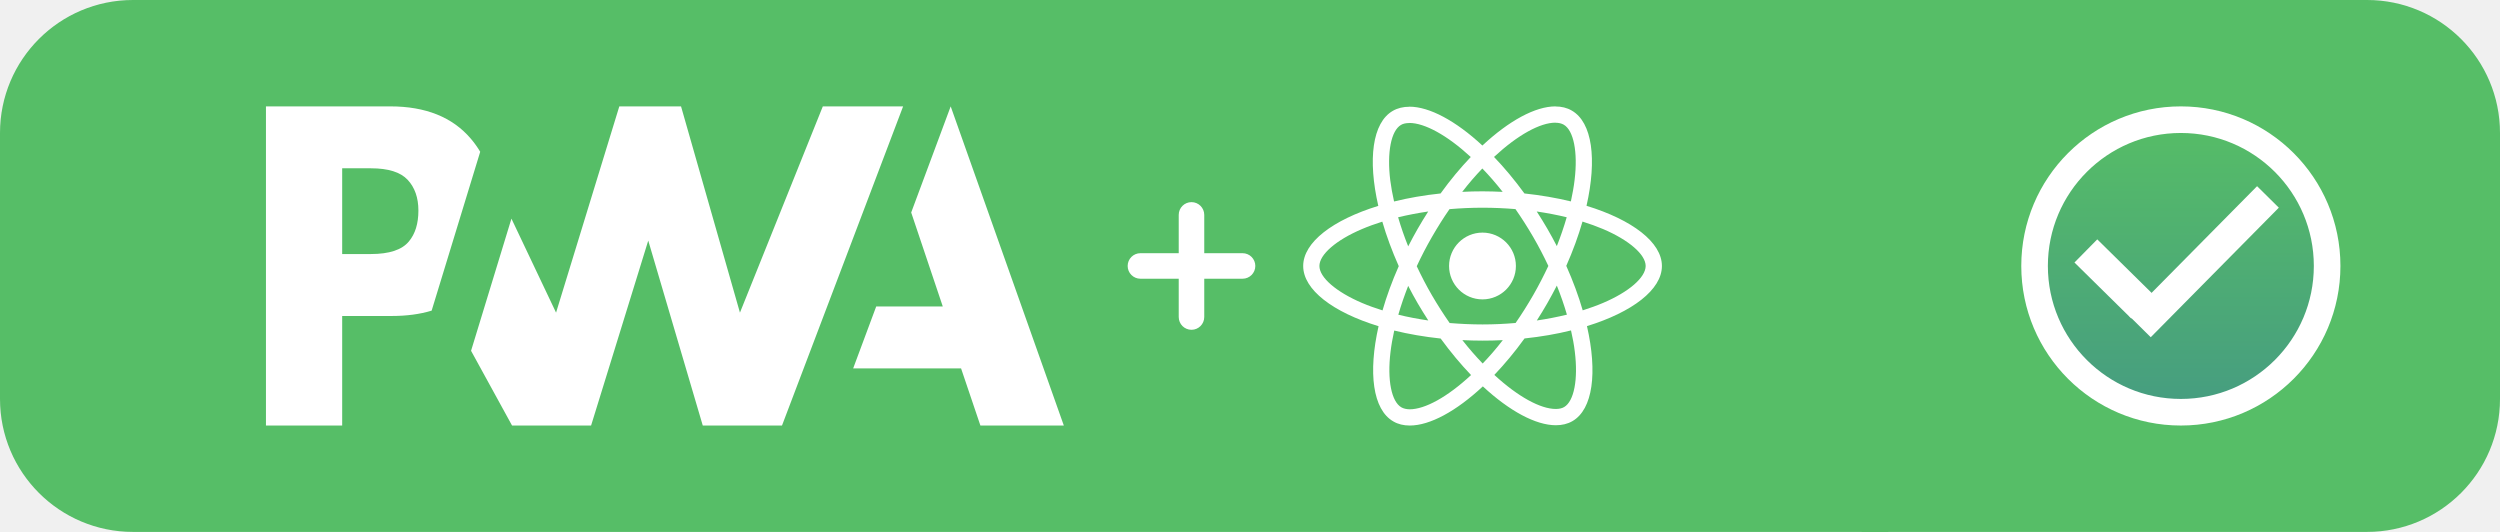
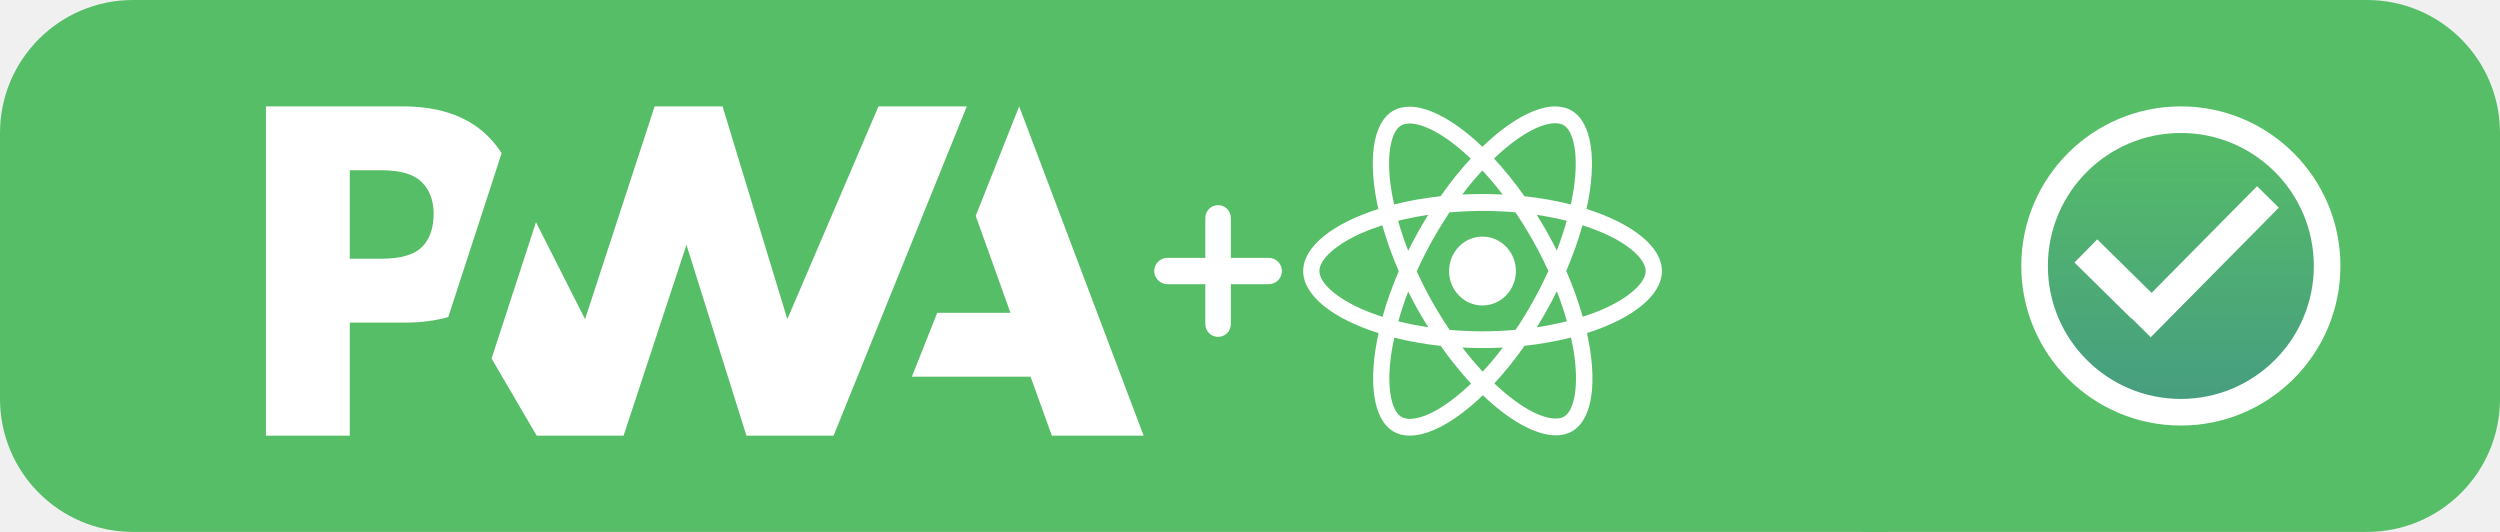
<svg xmlns="http://www.w3.org/2000/svg" width="94" height="20" viewBox="0 0 94 20" fill="none">
  <path d="M70.5 0.5H89C91.485 0.5 93.5 2.515 93.5 5V15C93.5 17.485 91.485 19.5 89 19.5H70.5V0.5Z" fill="#56BE67" stroke="#56BE67" />
  <circle cx="82" cy="10" r="5.5" fill="url(#paint0_linear)" stroke="white" />
  <rect x="80.05" y="11.871" width="6.85" height="1.15" transform="rotate(-45.3263 80.0502 11.8712)" fill="white" />
  <rect x="78.857" y="9" width="3" height="1.222" transform="rotate(44.5671 78.8572 9.00003)" fill="white" />
-   <path d="M5 0.5H70.5V19.5H5C2.515 19.5 0.5 17.485 0.5 15V5C0.5 2.515 2.515 0.5 5 0.5Z" fill="#56BE67" stroke="#56BE67" />
-   <path d="M32.079 13.851L32.946 11.522H35.448L34.261 7.99L35.746 4L40 16H36.863L36.136 13.851H32.079Z" fill="white" />
-   <path d="M29.403 16L33.957 4L30.938 4L27.822 11.755L25.607 4H23.286L20.908 11.755L19.23 8.221L17.712 13.19L19.253 16H22.225L24.374 9.046L26.424 16H29.403Z" fill="white" />
-   <path d="M12.866 11.881H14.726C15.289 11.881 15.791 11.814 16.23 11.68L16.711 10.106L18.056 5.707C17.953 5.534 17.836 5.371 17.705 5.217C17.015 4.406 16.005 4 14.675 4H10V16H12.866V11.881ZM15.328 6.761C15.597 7.049 15.732 7.435 15.732 7.918C15.732 8.405 15.613 8.791 15.376 9.076C15.116 9.394 14.638 9.552 13.941 9.552H12.866V6.328H13.948C14.598 6.328 15.058 6.472 15.328 6.761Z" fill="white" />
-   <rect x="44.32" y="7.6" width="0.96" height="4.8" rx="0.48" fill="white" />
-   <rect x="42.4" y="9.52" width="4.8" height="0.96" rx="0.48" fill="white" />
-   <path d="M62.488 10.001C62.488 9.109 61.369 8.263 59.653 7.738C60.049 5.991 59.873 4.602 59.098 4.157C58.919 4.052 58.71 4.003 58.482 4.003V4.615C58.608 4.615 58.71 4.64 58.795 4.687C59.169 4.901 59.332 5.717 59.205 6.766C59.175 7.024 59.125 7.296 59.065 7.573C58.526 7.442 57.938 7.34 57.319 7.274C56.948 6.766 56.563 6.304 56.175 5.901C57.072 5.068 57.913 4.612 58.485 4.612V4C57.729 4 56.739 4.538 55.738 5.472C54.738 4.544 53.748 4.011 52.992 4.011V4.623C53.561 4.623 54.405 5.077 55.301 5.903C54.916 6.307 54.531 6.766 54.166 7.274C53.544 7.34 52.956 7.442 52.417 7.576C52.354 7.301 52.307 7.035 52.274 6.78C52.145 5.73 52.305 4.915 52.676 4.698C52.758 4.648 52.865 4.626 52.992 4.626V4.014C52.761 4.014 52.552 4.063 52.37 4.168C51.598 4.612 51.425 6 51.824 7.741C50.113 8.268 49 9.111 49 10.001C49 10.894 50.119 11.74 51.834 12.265C51.439 14.011 51.614 15.401 52.39 15.846C52.569 15.951 52.777 16 53.008 16C53.764 16 54.754 15.462 55.755 14.528C56.756 15.456 57.745 15.989 58.501 15.989C58.732 15.989 58.941 15.94 59.123 15.835C59.895 15.39 60.068 14.003 59.67 12.262C61.374 11.737 62.488 10.891 62.488 10.001ZM58.908 8.169C58.806 8.524 58.68 8.889 58.537 9.254C58.424 9.035 58.306 8.815 58.177 8.595C58.05 8.375 57.916 8.161 57.781 7.952C58.171 8.01 58.548 8.081 58.908 8.169ZM57.649 11.095C57.435 11.465 57.215 11.817 56.986 12.144C56.577 12.179 56.162 12.199 55.744 12.199C55.329 12.199 54.914 12.179 54.507 12.146C54.279 11.82 54.056 11.471 53.841 11.103C53.632 10.743 53.443 10.378 53.27 10.01C53.44 9.642 53.632 9.274 53.839 8.914C54.053 8.543 54.273 8.191 54.501 7.864C54.911 7.829 55.326 7.81 55.744 7.81C56.159 7.81 56.574 7.829 56.981 7.862C57.209 8.189 57.432 8.537 57.646 8.905C57.855 9.265 58.045 9.631 58.218 9.999C58.045 10.367 57.855 10.735 57.649 11.095ZM58.537 10.738C58.685 11.105 58.812 11.474 58.916 11.831C58.556 11.918 58.177 11.993 57.784 12.05C57.919 11.839 58.053 11.622 58.18 11.399C58.306 11.18 58.424 10.957 58.537 10.738ZM55.749 13.668C55.494 13.404 55.238 13.111 54.985 12.789C55.233 12.8 55.485 12.808 55.741 12.808C55.999 12.808 56.255 12.803 56.505 12.789C56.258 13.111 56.002 13.404 55.749 13.668ZM53.704 12.05C53.313 11.993 52.937 11.921 52.577 11.833C52.678 11.479 52.805 11.114 52.948 10.748C53.061 10.968 53.179 11.188 53.308 11.408C53.437 11.627 53.569 11.842 53.704 12.05ZM55.736 6.335C55.991 6.598 56.247 6.892 56.5 7.214C56.252 7.203 55.999 7.194 55.744 7.194C55.485 7.194 55.23 7.2 54.98 7.214C55.227 6.892 55.483 6.598 55.736 6.335ZM53.701 7.952C53.566 8.164 53.432 8.381 53.305 8.603C53.179 8.823 53.061 9.043 52.948 9.263C52.799 8.894 52.673 8.526 52.569 8.169C52.929 8.084 53.308 8.01 53.701 7.952ZM51.213 11.391C50.24 10.976 49.61 10.433 49.61 10.001C49.61 9.57 50.24 9.024 51.213 8.612C51.45 8.51 51.708 8.419 51.975 8.334C52.131 8.873 52.338 9.433 52.593 10.007C52.34 10.578 52.137 11.136 51.983 11.671C51.711 11.586 51.452 11.493 51.213 11.391ZM52.692 15.316C52.318 15.102 52.156 14.286 52.283 13.237C52.313 12.979 52.362 12.707 52.423 12.429C52.962 12.561 53.55 12.663 54.169 12.729C54.54 13.237 54.925 13.698 55.312 14.102C54.416 14.934 53.575 15.39 53.003 15.39C52.879 15.387 52.775 15.363 52.692 15.316ZM59.213 13.223C59.343 14.272 59.183 15.088 58.812 15.305C58.73 15.354 58.622 15.377 58.496 15.377C57.927 15.377 57.083 14.923 56.187 14.097C56.571 13.693 56.956 13.234 57.322 12.726C57.943 12.66 58.532 12.559 59.07 12.424C59.134 12.701 59.183 12.968 59.213 13.223ZM60.272 11.391C60.035 11.493 59.777 11.583 59.51 11.669C59.354 11.13 59.147 10.57 58.892 9.996C59.145 9.425 59.348 8.867 59.502 8.331C59.774 8.417 60.033 8.51 60.275 8.612C61.248 9.026 61.877 9.57 61.877 10.001C61.875 10.433 61.245 10.979 60.272 11.391Z" fill="white" />
-   <path d="M55.741 11.257C56.435 11.257 56.998 10.695 56.998 10.001C56.998 9.308 56.435 8.746 55.741 8.746C55.047 8.746 54.485 9.308 54.485 10.001C54.485 10.695 55.047 11.257 55.741 11.257Z" fill="white" />
+   <path d="M0.5 5C0.5 2.515 2.515 0.5 5 0.5H70.5V19.5H5C2.515 19.5 0.5 17.485 0.5 15V5Z" fill="#56BE67" stroke="#56BE67" />
+   <path d="M34.287 14.163L35.24 11.761H37.993L36.687 8.117L38.321 4L43 16.38H39.549L38.749 14.163H34.287Z" fill="white" />
+   <path d="M31.343 16.38L36.352 4L33.031 4L29.604 12L27.168 4H24.615L21.998 12L20.153 8.355L18.483 13.481L20.179 16.38H23.447L25.811 9.206L28.066 16.38H31.343Z" fill="white" />
+   <path d="M13.152 12.13H15.198C15.818 12.13 16.37 12.061 16.854 11.923L17.383 10.299L18.861 5.761C18.748 5.583 18.62 5.414 18.475 5.256C17.716 4.419 16.605 4 15.143 4H10V16.38H13.152V12.13ZM15.86 6.848C16.157 7.146 16.305 7.543 16.305 8.042C16.305 8.544 16.175 8.943 15.914 9.237C15.628 9.564 15.102 9.728 14.335 9.728H13.152V6.402H14.343C15.058 6.402 15.564 6.551 15.86 6.848Z" fill="white" />
+   <rect x="45.32" y="7.714" width="0.96" height="4.952" rx="0.48" fill="white" />
+   <rect x="43.4" y="9.695" width="4.8" height="0.99" rx="0.495" fill="white" />
+   <path d="M62.488 10.191C62.488 9.271 61.369 8.398 59.653 7.857C60.049 6.054 59.873 4.621 59.098 4.162C58.919 4.054 58.71 4.003 58.482 4.003V4.635C58.608 4.635 58.71 4.66 58.795 4.708C59.169 4.929 59.332 5.771 59.205 6.853C59.175 7.12 59.125 7.4 59.065 7.687C58.526 7.551 57.938 7.446 57.319 7.378C56.948 6.853 56.563 6.377 56.175 5.961C57.072 5.102 57.913 4.632 58.485 4.632V4C57.729 4 56.739 4.555 55.738 5.519C54.738 4.561 53.748 4.011 52.992 4.011V4.643C53.561 4.643 54.405 5.111 55.301 5.964C54.916 6.38 54.531 6.853 54.166 7.378C53.544 7.446 52.956 7.551 52.417 7.689C52.354 7.406 52.307 7.131 52.274 6.868C52.145 5.785 52.305 4.944 52.676 4.72C52.758 4.669 52.865 4.646 52.992 4.646V4.014C52.761 4.014 52.552 4.065 52.37 4.173C51.598 4.632 51.425 6.063 51.824 7.859C50.113 8.403 49 9.273 49 10.191C49 11.112 50.119 11.985 51.834 12.526C51.439 14.329 51.614 15.762 52.39 16.221C52.569 16.329 52.777 16.38 53.008 16.38C53.764 16.38 54.754 15.825 55.755 14.861C56.756 15.819 57.745 16.369 58.501 16.369C58.732 16.369 58.941 16.318 59.123 16.21C59.895 15.751 60.068 14.32 59.67 12.524C61.374 11.982 62.488 11.11 62.488 10.191ZM58.908 8.301C58.806 8.667 58.68 9.044 58.537 9.421C58.424 9.194 58.306 8.967 58.177 8.741C58.05 8.514 57.916 8.293 57.781 8.078C58.171 8.137 58.548 8.211 58.908 8.301ZM57.649 11.319C57.435 11.702 57.215 12.064 56.986 12.402C56.577 12.438 56.162 12.458 55.744 12.458C55.329 12.458 54.914 12.438 54.507 12.405C54.279 12.067 54.056 11.707 53.841 11.328C53.632 10.957 53.443 10.58 53.27 10.2C53.44 9.82 53.632 9.441 53.839 9.069C54.053 8.687 54.273 8.324 54.501 7.987C54.911 7.95 55.326 7.93 55.744 7.93C56.159 7.93 56.574 7.95 56.981 7.984C57.209 8.321 57.432 8.681 57.646 9.061C57.855 9.432 58.045 9.809 58.218 10.189C58.045 10.568 57.855 10.948 57.649 11.319ZM58.537 10.951C58.685 11.331 58.812 11.71 58.916 12.079C58.556 12.169 58.177 12.246 57.784 12.305C57.919 12.087 58.053 11.863 58.18 11.634C58.306 11.407 58.424 11.178 58.537 10.951ZM55.749 13.974C55.494 13.702 55.238 13.399 54.985 13.068C55.233 13.079 55.485 13.087 55.741 13.087C55.999 13.087 56.255 13.082 56.505 13.068C56.258 13.399 56.002 13.702 55.749 13.974ZM53.704 12.305C53.313 12.246 52.937 12.172 52.577 12.081C52.678 11.716 52.805 11.339 52.948 10.962C53.061 11.189 53.179 11.415 53.308 11.642C53.437 11.869 53.569 12.09 53.704 12.305ZM55.736 6.409C55.991 6.681 56.247 6.984 56.5 7.315C56.252 7.304 55.999 7.295 55.744 7.295C55.485 7.295 55.23 7.301 54.98 7.315C55.227 6.984 55.483 6.681 55.736 6.409ZM53.701 8.078C53.566 8.296 53.432 8.52 53.305 8.749C53.179 8.976 53.061 9.202 52.948 9.429C52.799 9.049 52.673 8.67 52.569 8.301C52.929 8.214 53.308 8.137 53.701 8.078ZM51.213 11.625C50.24 11.197 49.61 10.636 49.61 10.191C49.61 9.747 50.24 9.183 51.213 8.758C51.45 8.653 51.708 8.559 51.975 8.471C52.131 9.027 52.338 9.605 52.593 10.197C52.34 10.787 52.137 11.362 51.983 11.914C51.711 11.826 51.452 11.73 51.213 11.625ZM52.692 15.674C52.318 15.453 52.156 14.612 52.283 13.529C52.313 13.263 52.362 12.982 52.423 12.696C52.962 12.832 53.55 12.937 54.169 13.005C54.54 13.529 54.925 14.005 55.312 14.422C54.416 15.281 53.575 15.751 53.003 15.751C52.879 15.748 52.775 15.723 52.692 15.674ZM59.213 13.515C59.343 14.598 59.183 15.439 58.812 15.663C58.73 15.714 58.622 15.737 58.496 15.737C57.927 15.737 57.083 15.269 56.187 14.416C56.571 14 56.956 13.527 57.322 13.002C57.943 12.934 58.532 12.829 59.07 12.691C59.134 12.977 59.183 13.252 59.213 13.515ZM60.272 11.625C60.035 11.73 59.777 11.824 59.51 11.911C59.354 11.356 59.147 10.778 58.892 10.186C59.145 9.596 59.348 9.021 59.502 8.469C59.774 8.556 60.033 8.653 60.275 8.758C61.248 9.185 61.877 9.747 61.877 10.191C61.875 10.636 61.245 11.2 60.272 11.625Z" fill="white" />
+   <path d="M55.741 11.486C56.435 11.486 56.998 10.907 56.998 10.191C56.998 9.476 56.435 8.896 55.741 8.896C55.047 8.896 54.485 9.476 54.485 10.191C54.485 10.907 55.047 11.486 55.741 11.486Z" fill="white" />
  <defs>
    <linearGradient id="paint0_linear" x1="82" y1="4" x2="82" y2="16" gradientUnits="userSpaceOnUse">
      <stop stop-color="#57BF65" />
      <stop offset="1" stop-color="#459B82" />
    </linearGradient>
  </defs>
</svg>
